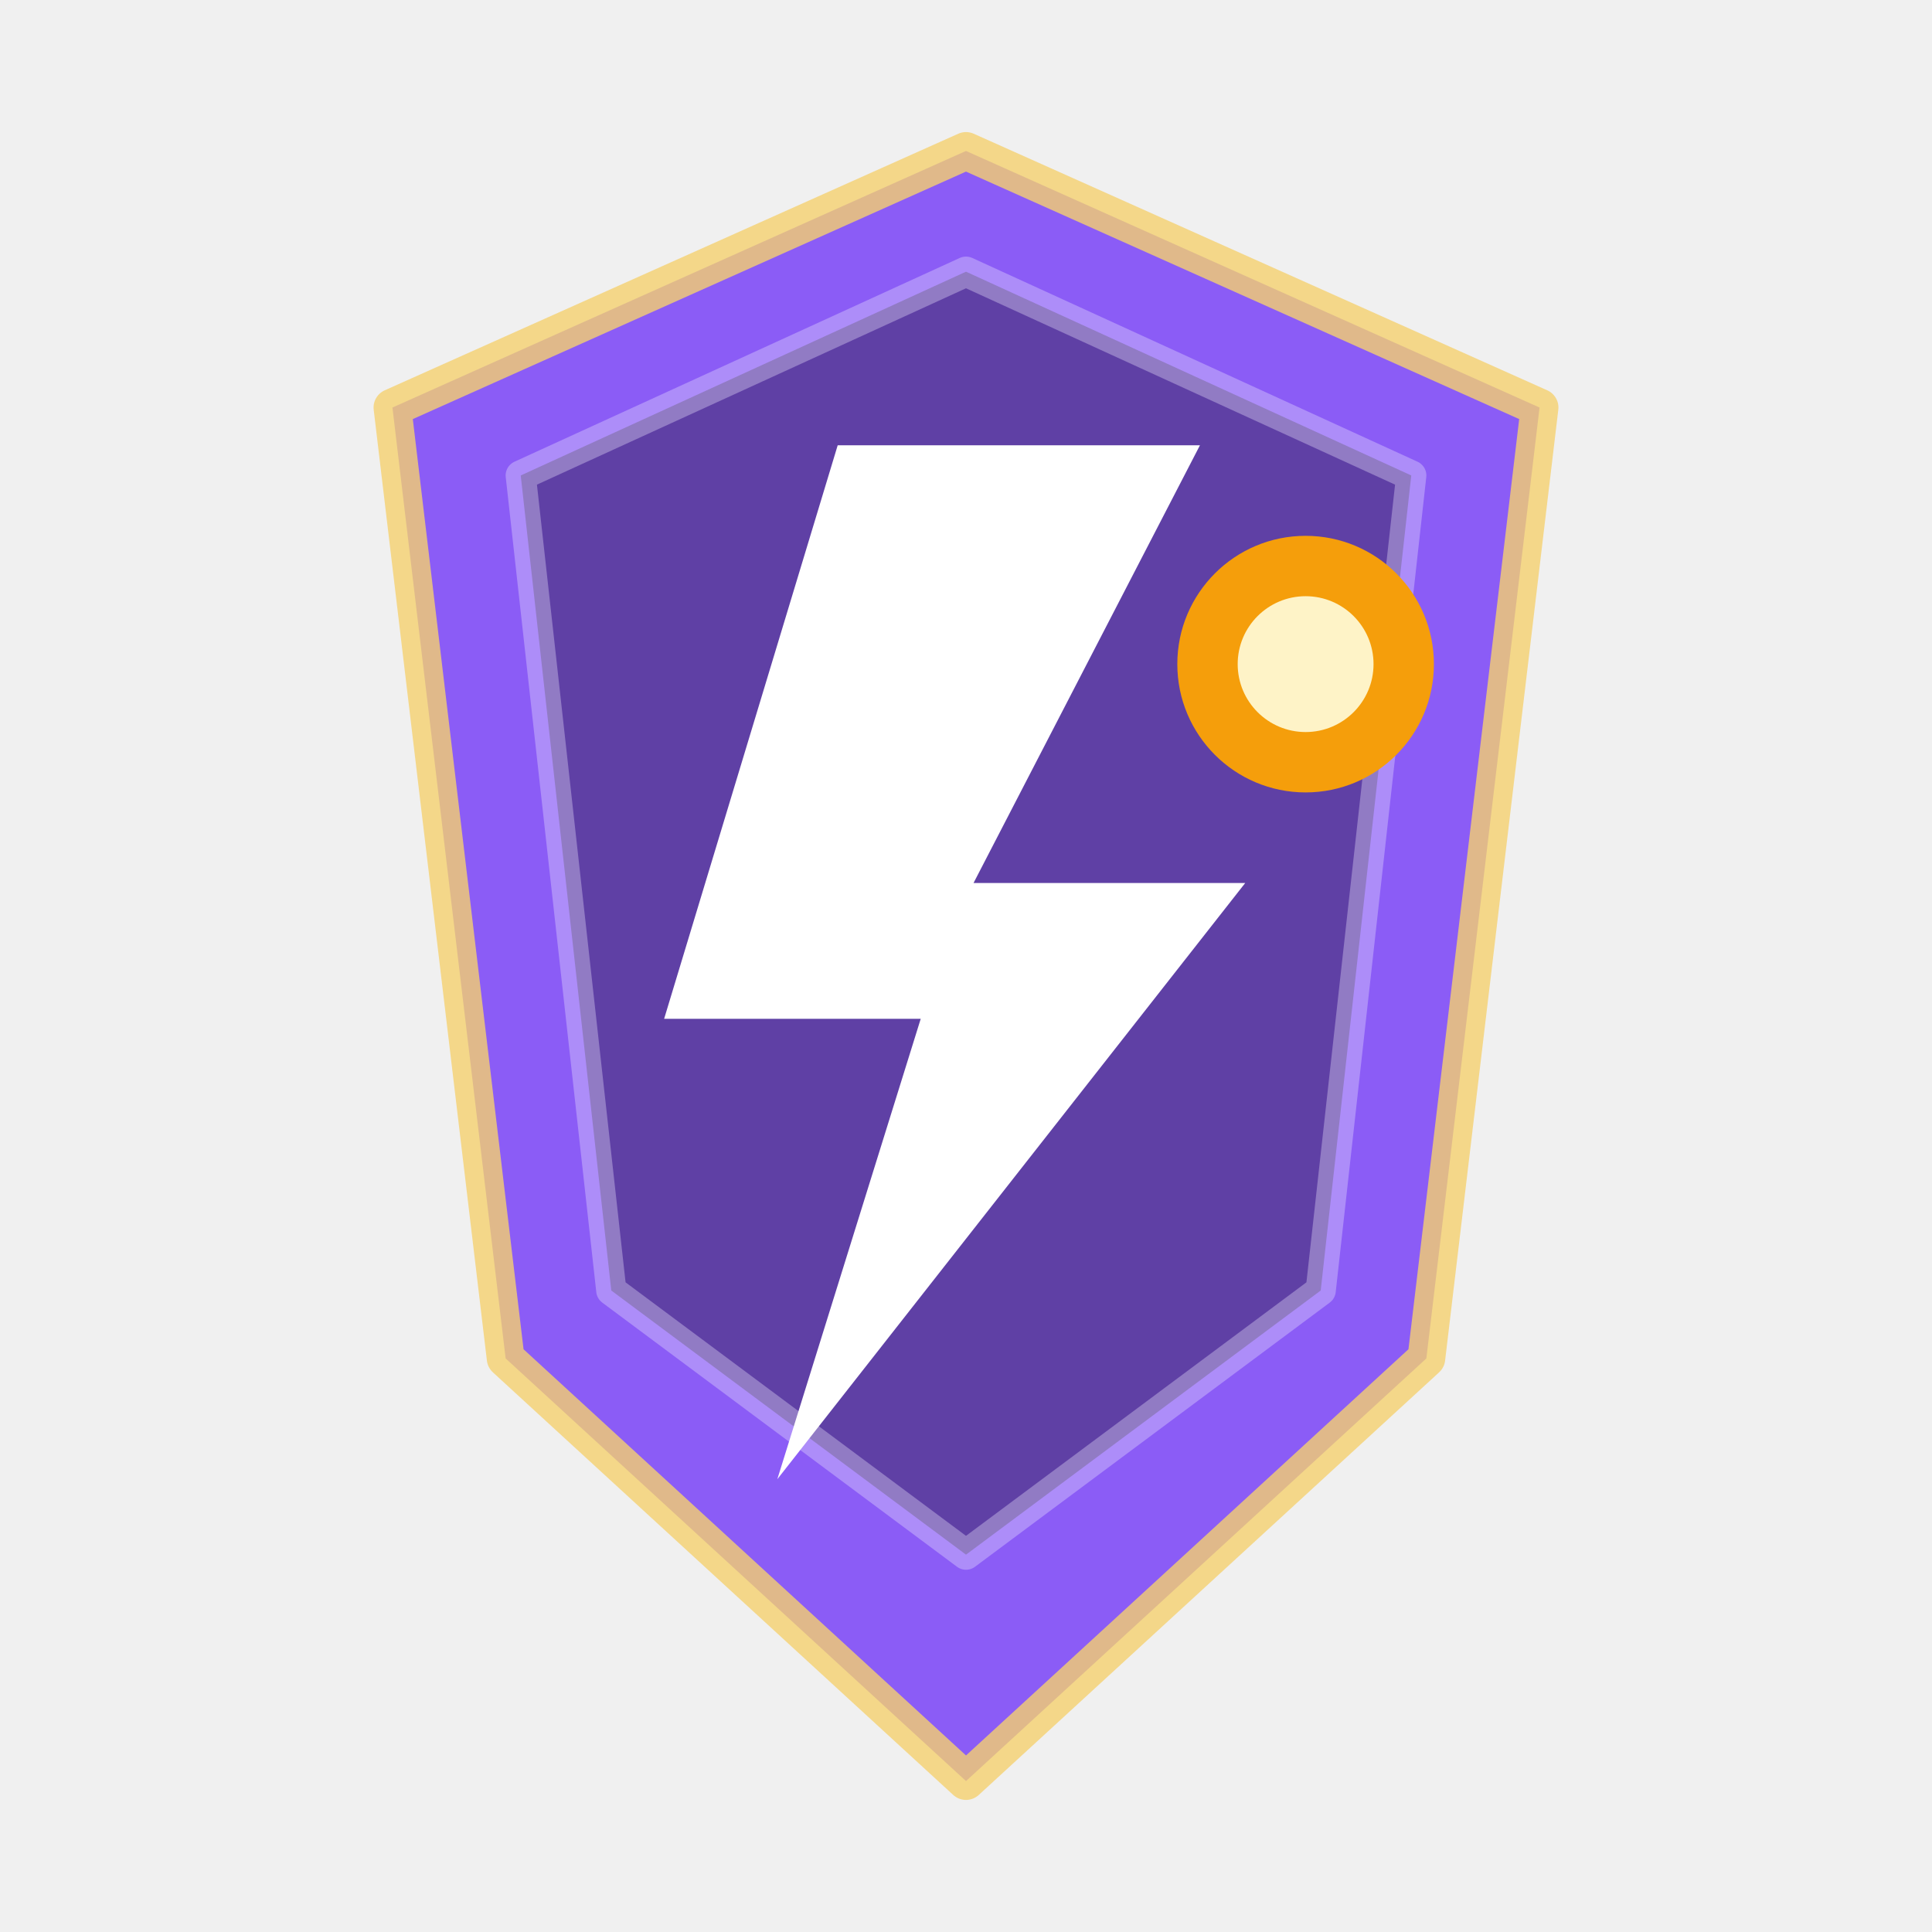
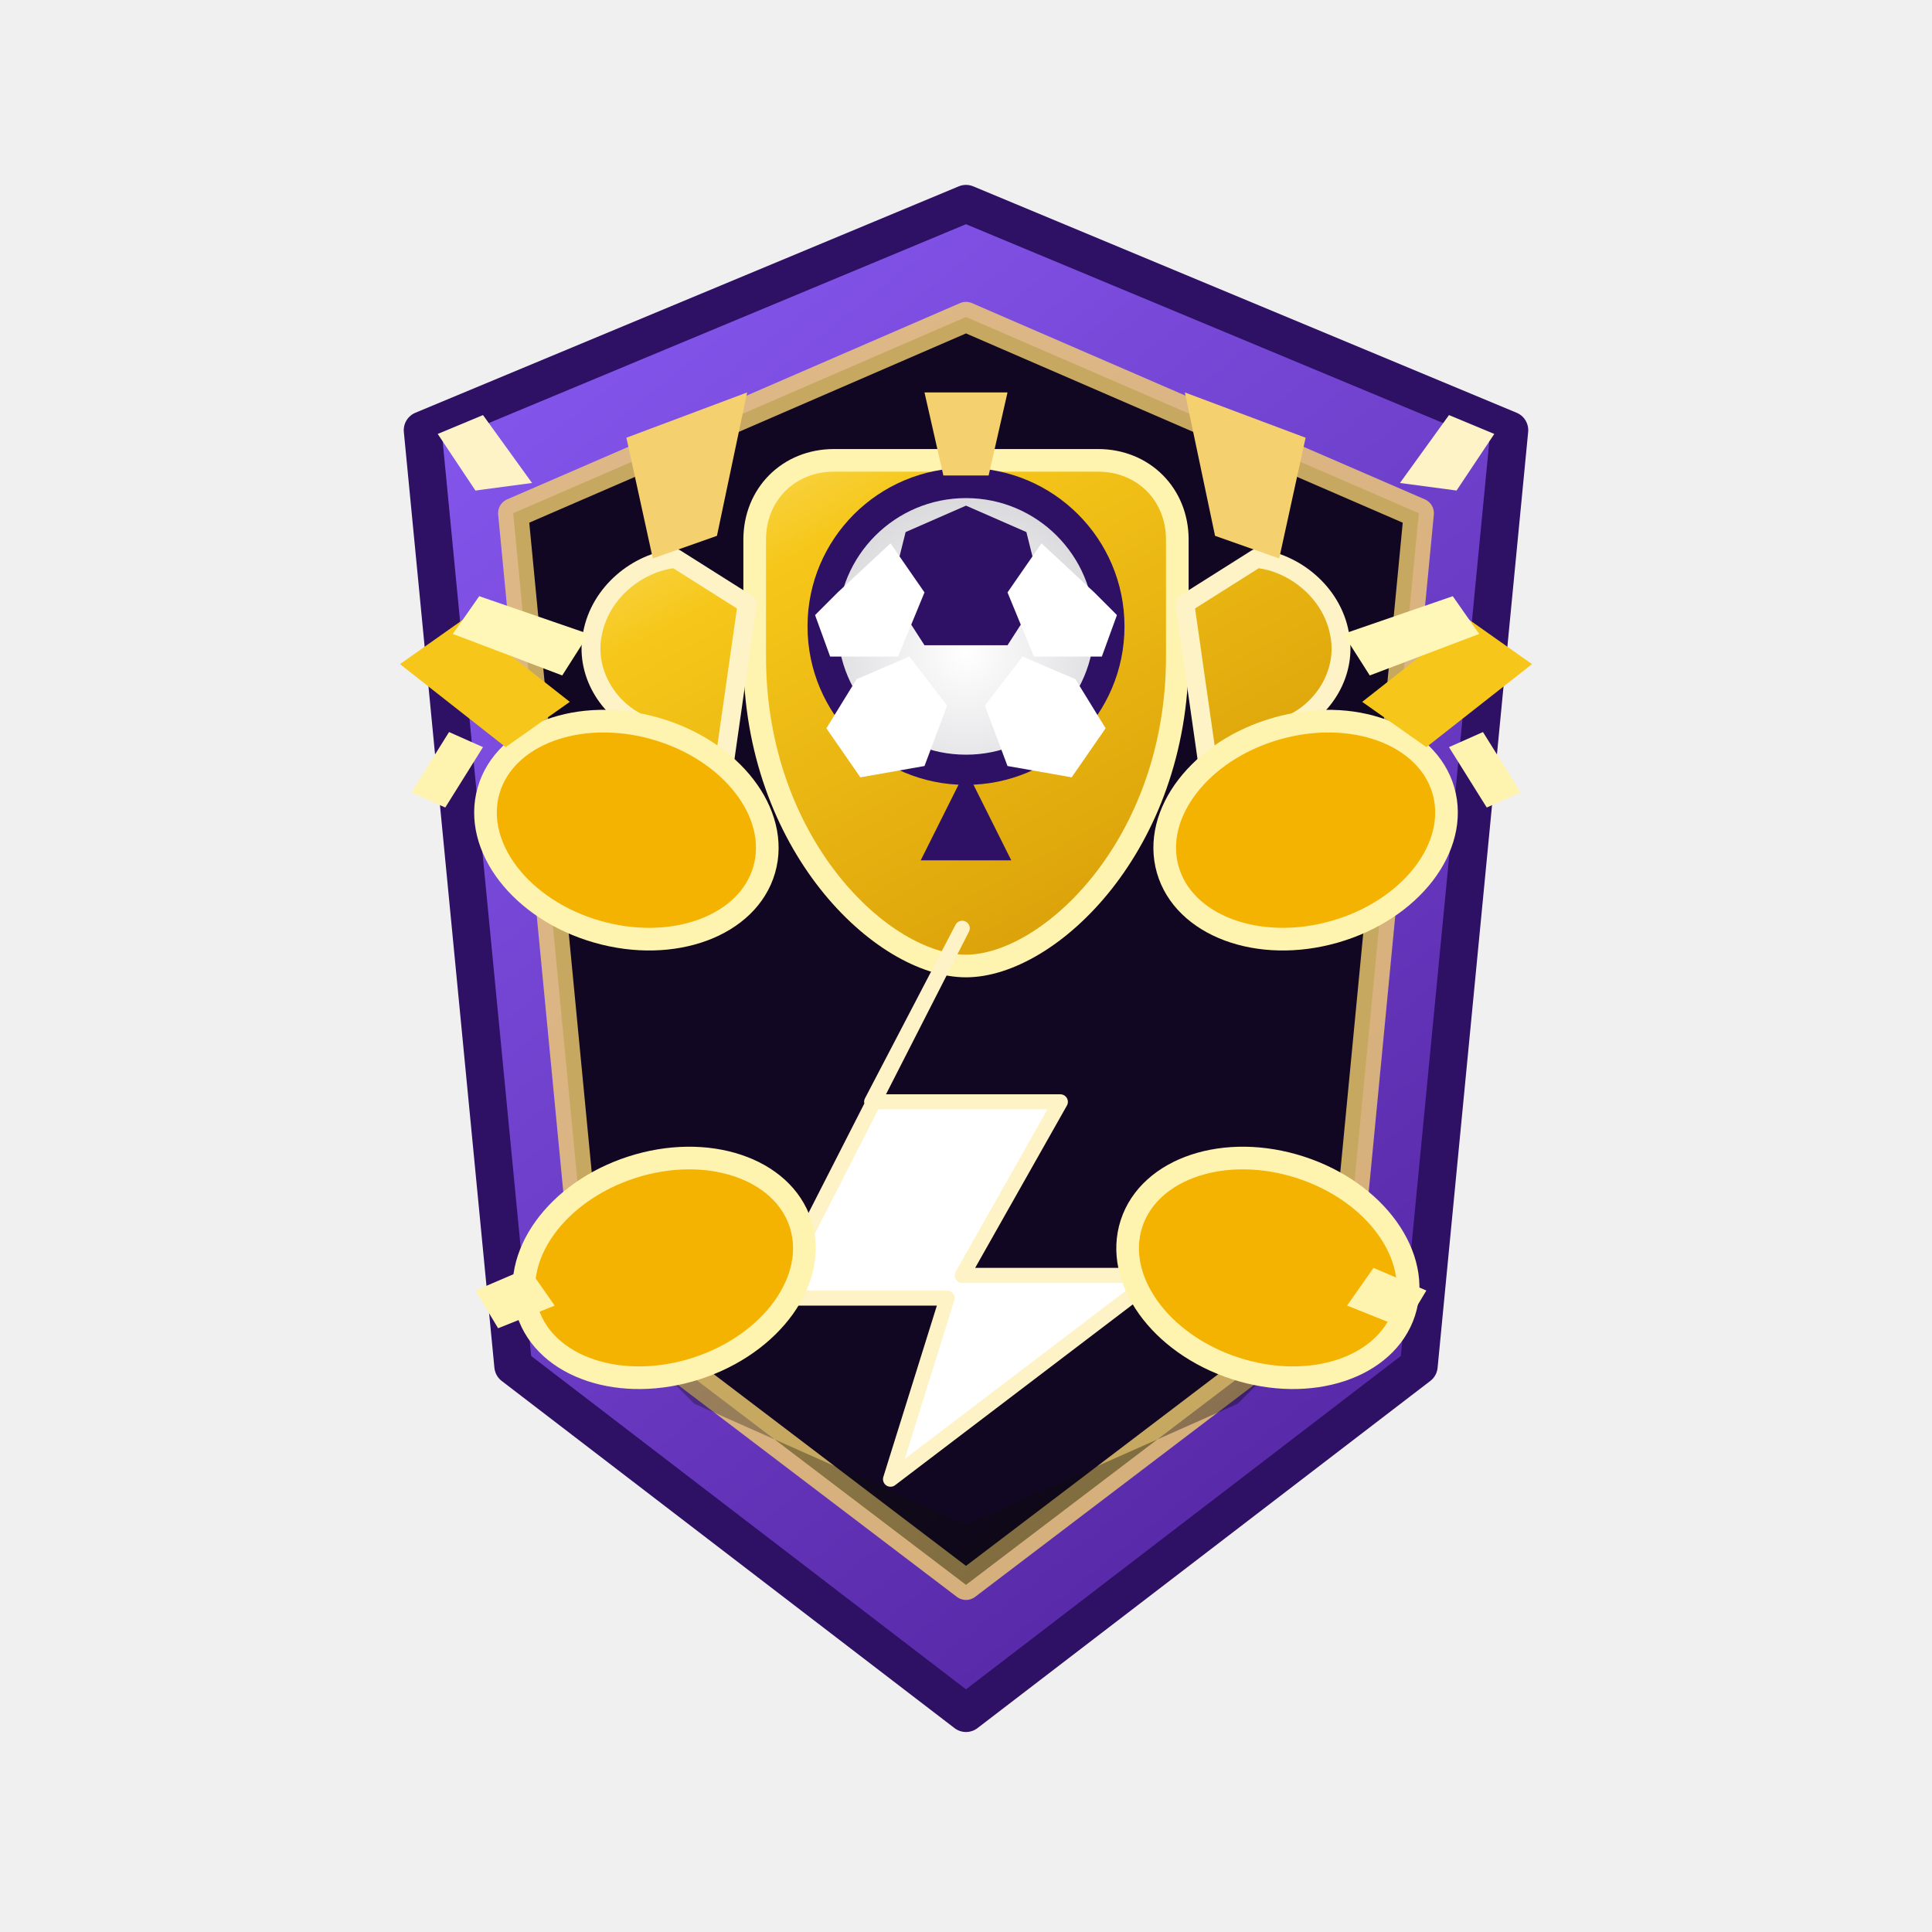
<svg xmlns="http://www.w3.org/2000/svg" viewBox="0 0 512 512" fill="none" role="img" aria-label="SKILL2CASH">
-   <path d="M256 40L408 108L378 360L256 472L134 360L104 108Z" fill="#8b5cf6" />
-   <path d="M256 72L374 126L350 342L256 412L162 342L138 126Z" fill="#0a0a0a" fill-opacity="0.34" stroke="#ede9fe" stroke-opacity="0.35" stroke-width="8" stroke-linejoin="round" />
-   <path d="M222 118H318L258 234H330L206 392L244 270H176L222 118Z" fill="#ffffff" />
-   <circle cx="346" cy="176" r="34" fill="#f59e0b" />
-   <circle cx="346" cy="176" r="18" fill="#fef3c7" />
-   <path d="M256 40L408 108L378 360L256 472L134 360L104 108Z" stroke="#f5d06f" stroke-opacity="0.8" stroke-width="10" stroke-linejoin="round" />
+   <defs>
+     <linearGradient id="shieldPurple" x1="96" y1="56" x2="416" y2="456" gradientUnits="userSpaceOnUse">
+       <stop offset="0" stop-color="#8b5cf6" />
+       <stop offset="1" stop-color="#4c1d95" />
+     </linearGradient>
+     <linearGradient id="gold" x1="156" y1="72" x2="362" y2="440" gradientUnits="userSpaceOnUse">
+       <stop offset="0" stop-color="#fff7b8" />
+       <stop offset="0.22" stop-color="#f6c71a" />
+       <stop offset="0.55" stop-color="#d79d07" />
+       <stop offset="1" stop-color="#fff0a5" />
+     </linearGradient>
+     <radialGradient id="ball" cx="0" cy="0" r="1" gradientUnits="userSpaceOnUse" gradientTransform="translate(256 173) rotate(90) scale(48)">
+       <stop offset="0" stop-color="#ffffff" />
+       <stop offset="1" stop-color="#d4d4d8" />
+     </radialGradient>
+     <radialGradient id="coin" cx="0" cy="0" r="1" gradientUnits="userSpaceOnUse" gradientTransform="translate(0 0) rotate(90) scale(34)">
+       <stop offset="0" stop-color="#fff3b0" />
+       <stop offset="1" stop-color="#f5b301" />
+     </radialGradient>
+     <linearGradient id="shadow" x1="128" y1="120" x2="384" y2="384" gradientUnits="userSpaceOnUse">
+       <stop offset="0" stop-color="#0a0a0a" stop-opacity="0.18" />
+       <stop offset="1" stop-color="#0a0a0a" stop-opacity="0.46" />
+     </linearGradient>
+   </defs>
+   <path d="M256 54L400 114L376 362L256 454L136 362L112 114Z" fill="url(#shieldPurple)" stroke="#2e1065" stroke-width="10" stroke-linejoin="round" />
+   <path d="M256 84L376 136L356 344L256 420L156 344L136 136Z" fill="#110722" stroke="#f5d06f" stroke-opacity="0.8" stroke-width="8" stroke-linejoin="round" />
+   <path d="M156 344L256 420L356 344L328 372L256 404L184 372Z" fill="url(#shadow)" opacity="0.9" />
+   <path d="M221 122H291C303 122 312 131 312 143V174C312 224 278 256 256 256C234 256 200 224 200 174V143C200 131 209 122 221 122Z" fill="url(#gold)" stroke="#fff3b0" stroke-width="6" stroke-linejoin="round" />
+   <path d="M179 148L198 160L192 202L170 192C161 188 155 178 157 168C159 157 169 149 179 148Z" fill="url(#gold)" stroke="#fef3c7" stroke-width="5" stroke-linejoin="round" />
+   <path d="M333 148L314 160L320 202L342 192C351 188 357 178 355 168C353 157 343 149 333 148Z" fill="url(#gold)" stroke="#fef3c7" stroke-width="5" stroke-linejoin="round" />
+   <circle cx="256" cy="166" r="38" fill="url(#ball)" stroke="#2e1065" stroke-width="8" />
+   <path d="M240 141L256 134L272 141L276 157L267 171H245L236 157L240 141Z" fill="#2e1065" />
+   <path d="M222 157L236 144L245 157L238 174L220 174L216 163Z" fill="#ffffff" />
+   <path d="M290 157L276 144L267 157L274 174L292 174L296 163Z" fill="#ffffff" />
+   <path d="M227 180L241 174L251 187L245 203L228 206L219 193Z" fill="#ffffff" />
+   <path d="M285 180L271 174L261 187L267 203L284 206L293 193Z" fill="#ffffff" />
+   <path d="M256 204L244 228H268L256 204Z" fill="#2e1065" />
+   <path d="M255 246L231 292H281L255 338L307 338L236 392L251 344H205L255 246Z" fill="#ffffff" stroke="#fef3c7" stroke-width="4" stroke-linejoin="round" />
+   <ellipse cx="166" cy="220" rx="38" ry="28" transform="rotate(16 166 220)" fill="url(#coin)" stroke="#fff3b0" stroke-width="6" />
+   <ellipse cx="346" cy="220" rx="38" ry="28" transform="rotate(-16 346 220)" fill="url(#coin)" stroke="#fff3b0" stroke-width="6" />
+   <ellipse cx="176" cy="336" rx="38" ry="28" transform="rotate(-18 176 336)" fill="url(#coin)" stroke="#fff3b0" stroke-width="6" />
+   <ellipse cx="336" cy="336" rx="38" ry="28" transform="rotate(18 336 336)" fill="url(#coin)" stroke="#fff3b0" stroke-width="6" />
+   <path d="M140 336L126 342L132 352L147 346Z" fill="#fff3b0" />
+   <path d="M364 336L378 342L372 352L357 346Z" fill="#fff3b0" />
+   <path d="M123 164L151 186L134 198L106 176Z" fill="#f6c71a" />
+   <path d="M389 164L361 186L378 198L406 176Z" fill="#f6c71a" />
+   <path d="M127 158L156 168L149 179L120 168Z" fill="#fff7b8" />
+   <path d="M385 158L356 168L363 179L392 168Z" fill="#fff7b8" />
+   <path d="M166 116L198 104L190 142L173 148L166 116Z" fill="#f5d06f" />
+   <path d="M346 116L314 104L322 142L339 148L346 116Z" fill="#f5d06f" />
+   <path d="M245 104H267L262 126H250L245 104Z" fill="#f5d06f" />
+   <path d="M141 128L126 130L116 115L128 110L141 128Z" fill="#fef3c7" />
+   <path d="M371 128L386 130L396 115L384 110L371 128Z" fill="#fef3c7" />
+   <path d="M109 210L119 194L128 198L118 214Z" fill="#fff3b0" />
+   <path d="M403 210L393 194L384 198L394 214Z" fill="#fff3b0" />
</svg>
